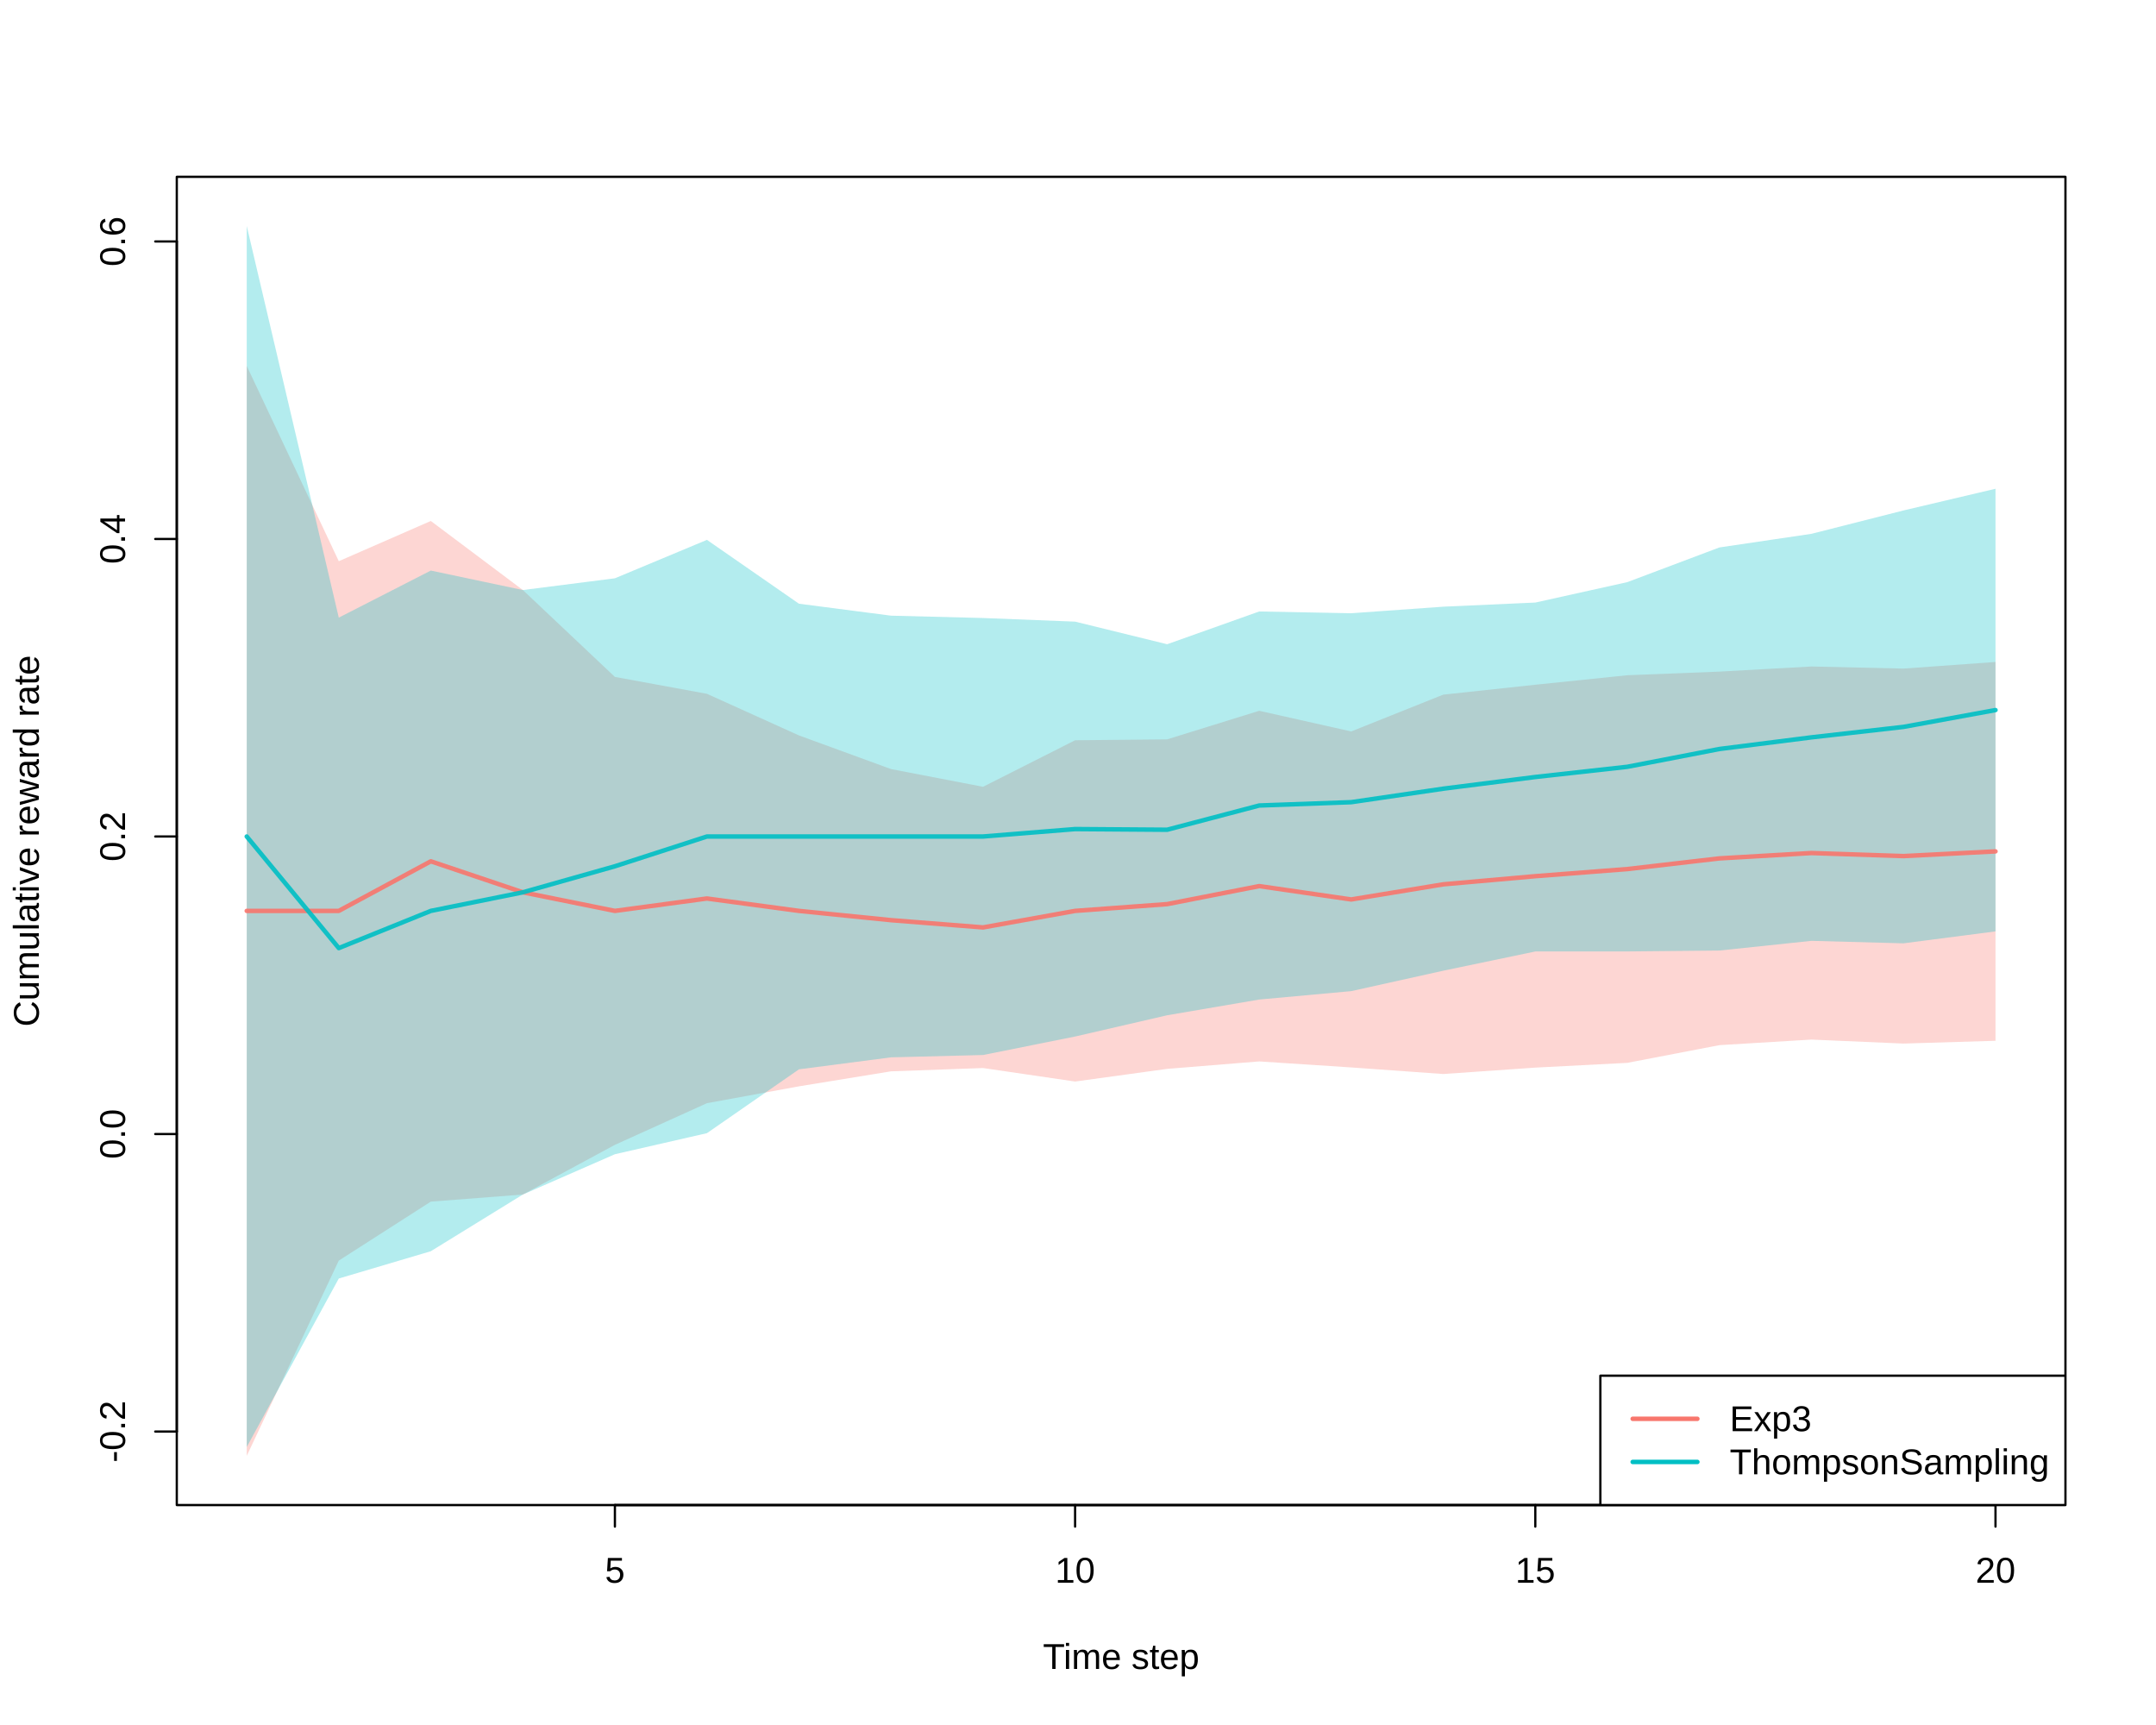
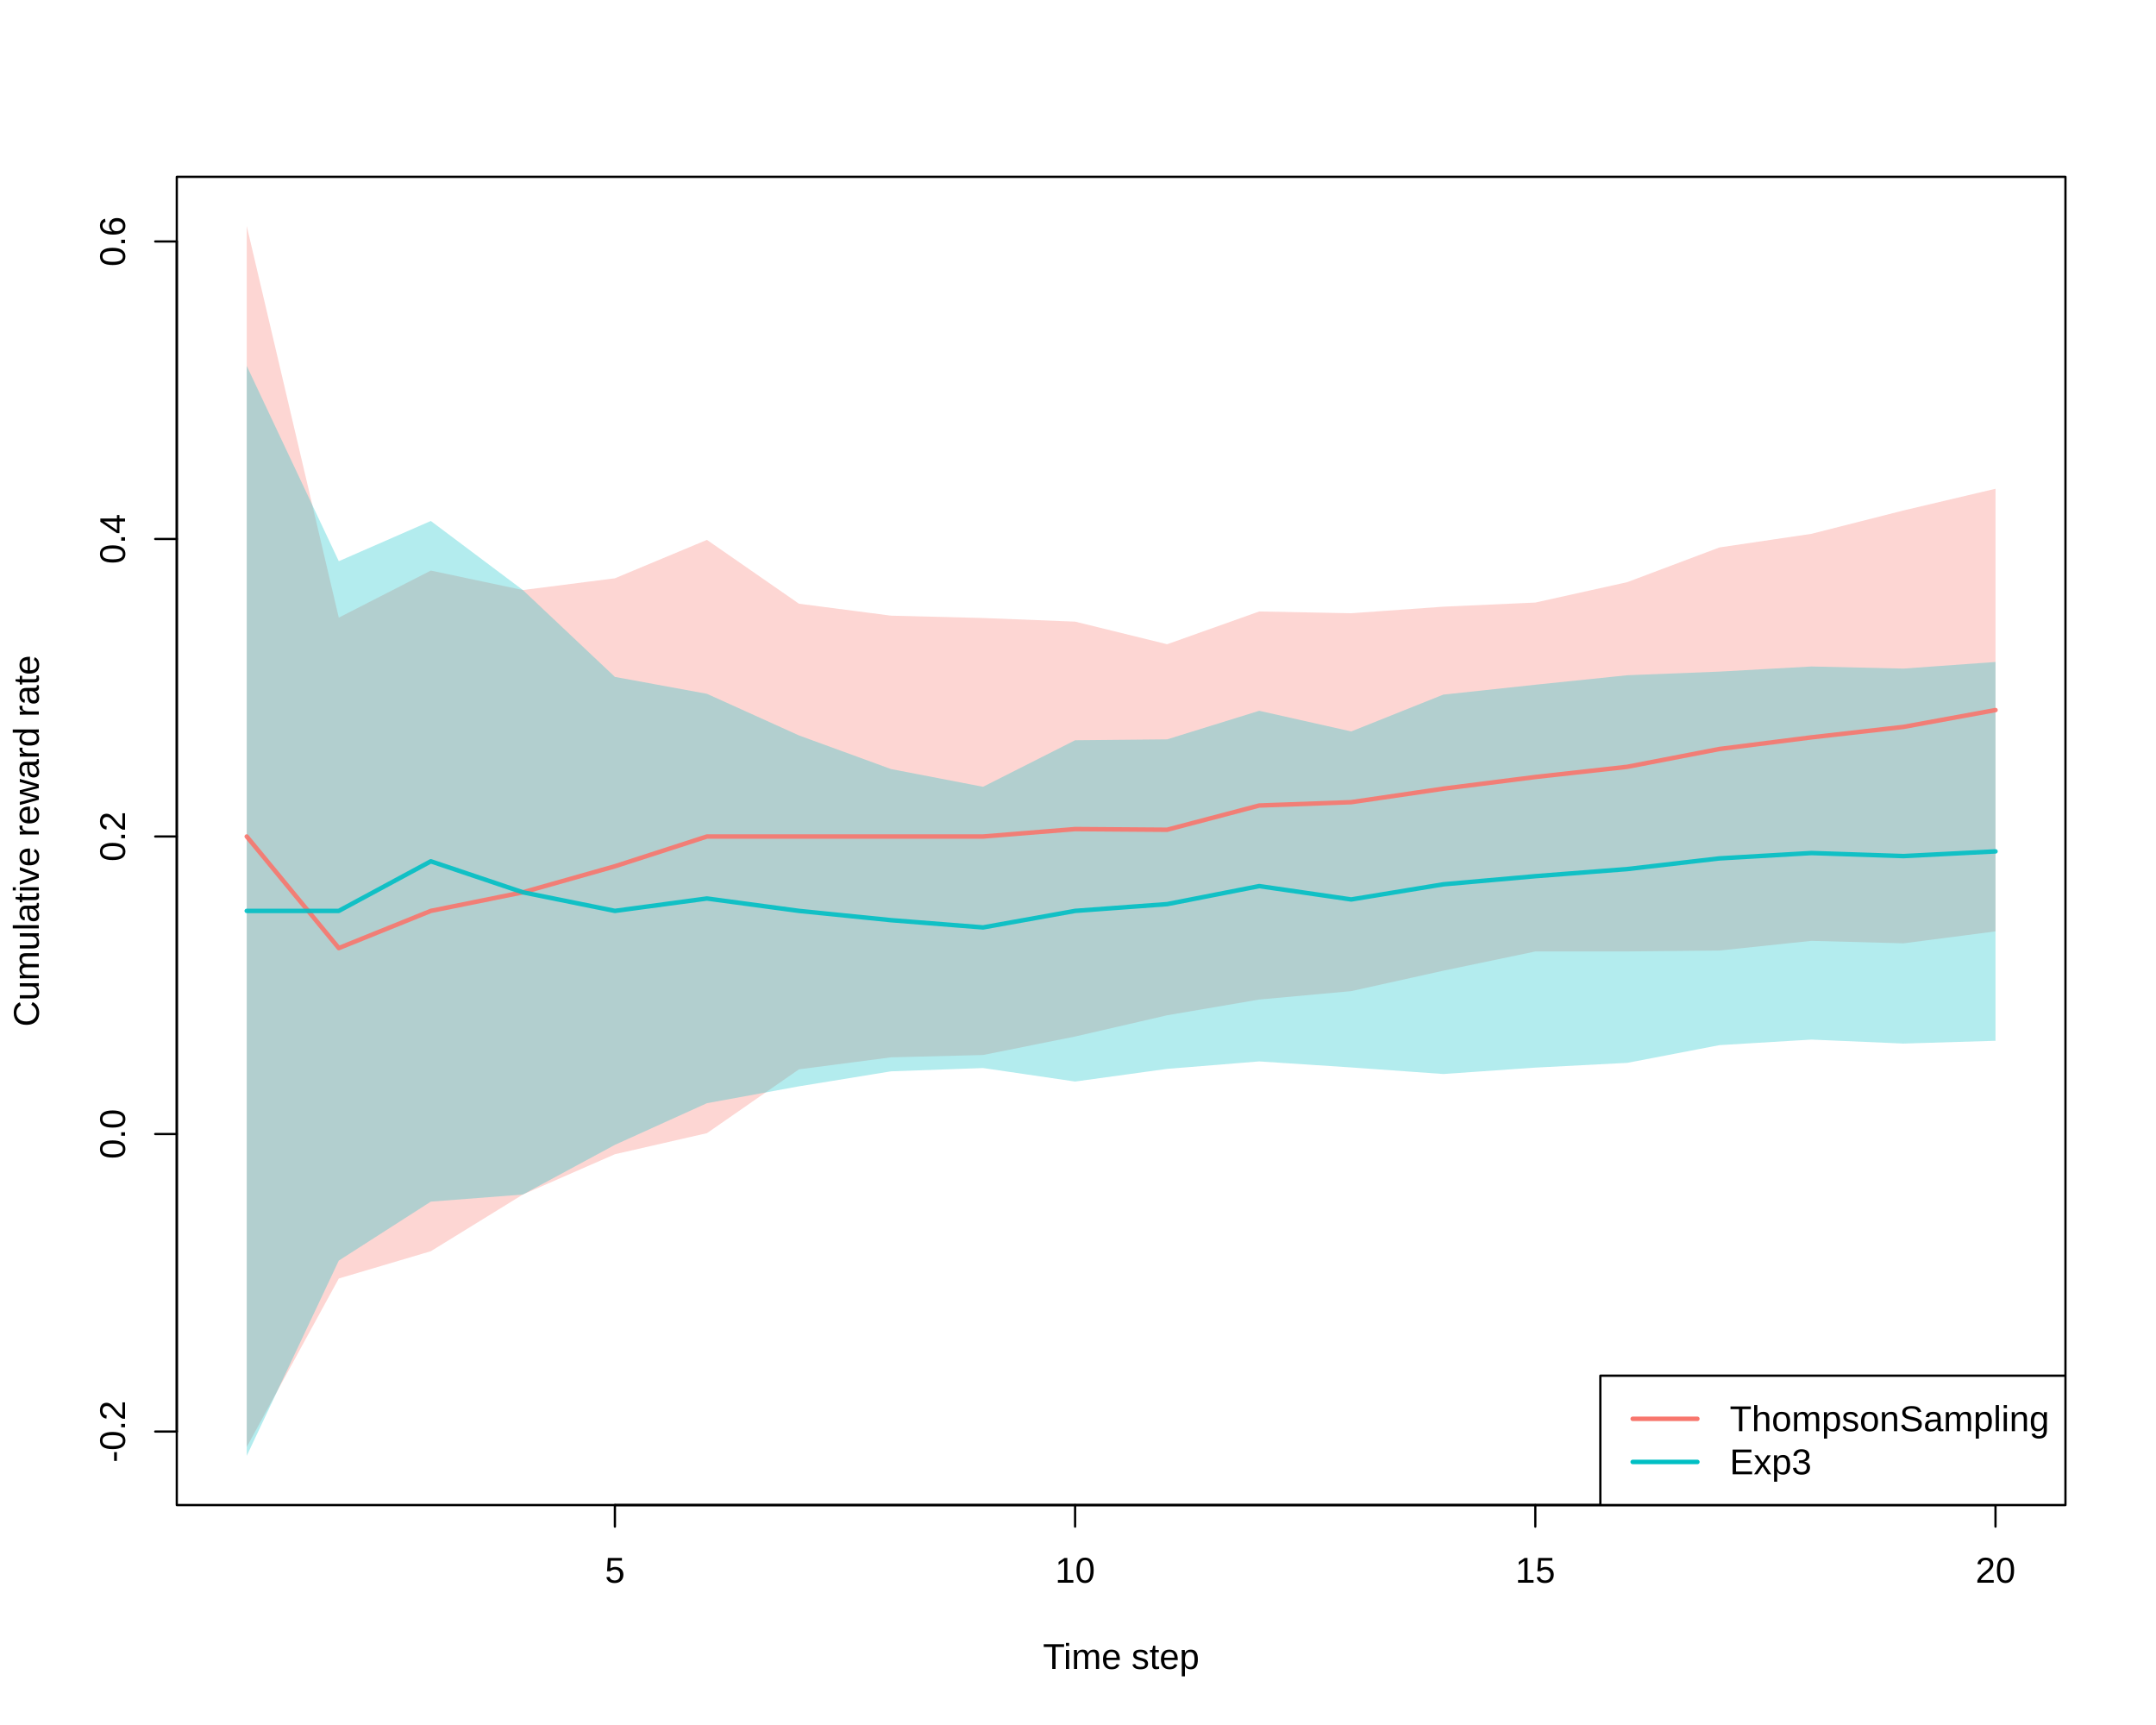
<svg xmlns="http://www.w3.org/2000/svg" viewBox="0 0 720.00 576.00">
  <defs>
    <style type="text/css">
    line, polyline, polygon, path, rect, circle {
      fill: none;
      stroke: #000000;
      stroke-linecap: round;
      stroke-linejoin: round;
      stroke-miterlimit: 10.00;
    }
  </style>
  </defs>
  <rect width="100%" height="100%" style="stroke: none; fill: #FFFFFF;" />
  <defs>
    <clipPath id="cpNTkuMDR8Njg5Ljc2fDUwMi41Nnw1OS4wNA==">
      <rect x="59.04" y="59.04" width="630.72" height="443.52" />
    </clipPath>
  </defs>
-   <polygon points="82.40,486.13 113.14,420.93 143.87,401.24 174.61,398.87 205.35,382.28 236.08,368.37 266.82,362.74 297.56,357.73 328.29,356.63 359.03,361.14 389.77,356.91 420.51,354.42 451.24,356.43 481.98,358.63 512.72,356.49 543.45,354.90 574.19,348.99 604.93,347.13 635.66,348.46 666.40,347.53 666.40,221.04 635.66,223.25 604.93,222.55 574.19,224.26 543.45,225.47 512.72,228.64 481.98,231.95 451.24,244.24 420.51,237.34 389.77,246.88 359.03,247.18 328.29,262.72 297.56,256.80 266.82,245.57 236.08,231.67 205.35,226.03 174.61,197.02 143.87,173.96 113.14,187.39 82.40,122.18 " style="stroke-width: 0.75; stroke: none; fill: #F8766D; fill-opacity: 0.30;" clip-path="url(#cpNTkuMDR8Njg5Ljc2fDUwMi41Nnw1OS4wNA==)" />
-   <polygon points="82.40,483.17 113.14,426.91 143.87,417.80 174.61,398.87 205.35,385.41 236.08,378.38 266.82,357.06 297.56,353.06 328.29,352.28 359.03,346.11 389.77,339.01 420.51,333.76 451.24,330.95 481.98,324.13 512.72,317.71 543.45,317.70 574.19,317.40 604.93,314.16 635.66,314.99 666.40,311.00 666.40,163.20 635.66,170.45 604.93,178.25 574.19,182.80 543.45,194.38 512.72,201.20 481.98,202.58 451.24,204.77 420.51,204.18 389.77,215.12 359.03,207.57 328.29,206.36 297.56,205.58 266.82,201.59 236.08,180.27 205.35,193.10 174.61,197.02 143.87,190.52 113.14,206.24 82.40,75.47 " style="stroke-width: 0.75; stroke: none; fill: #00BFC4; fill-opacity: 0.30;" clip-path="url(#cpNTkuMDR8Njg5Ljc2fDUwMi41Nnw1OS4wNA==)" />
-   <polyline points="82.40,304.16 113.14,304.16 143.87,287.60 174.61,297.95 205.35,304.16 236.08,300.02 266.82,304.16 297.56,307.26 328.29,309.68 359.03,304.16 389.77,301.90 420.51,295.88 451.24,300.34 481.98,295.29 512.72,292.57 543.45,290.19 574.19,286.63 604.93,284.84 635.66,285.86 666.40,284.29 " style="stroke-width: 1.50; stroke: #F8766D; stroke-opacity: 0.90;" clip-path="url(#cpNTkuMDR8Njg5Ljc2fDUwMi41Nnw1OS4wNA==)" />
-   <polyline points="82.40,279.32 113.14,316.58 143.87,304.16 174.61,297.95 205.35,289.26 236.08,279.32 266.82,279.32 297.56,279.32 328.29,279.32 359.03,276.84 389.77,277.06 420.51,268.97 451.24,267.86 481.98,263.35 512.72,259.45 543.45,256.04 574.19,250.10 604.93,246.21 635.66,242.72 666.40,237.10 " style="stroke-width: 1.50; stroke: #00BFC4; stroke-opacity: 0.90;" clip-path="url(#cpNTkuMDR8Njg5Ljc2fDUwMi41Nnw1OS4wNA==)" />
+   <polygon points="82.40,483.17 113.14,426.91 143.87,417.80 174.61,398.87 205.35,385.41 236.08,378.38 266.82,357.06 297.56,353.06 328.29,352.28 359.03,346.11 389.77,339.01 420.51,333.76 451.24,330.95 481.98,324.13 512.72,317.71 543.45,317.70 574.19,317.40 604.93,314.16 635.66,314.99 666.40,311.00 666.40,163.20 635.66,170.45 604.93,178.25 574.19,182.80 543.45,194.38 512.72,201.20 481.98,202.58 451.24,204.77 420.51,204.18 389.77,215.12 359.03,207.57 328.29,206.36 297.56,205.58 266.82,201.59 236.08,180.27 205.35,193.10 174.61,197.02 143.87,190.52 113.14,206.24 82.40,75.47 " style="stroke-width: 0.75; stroke: none; fill: #F8766D; fill-opacity: 0.30;" clip-path="url(#cpNTkuMDR8Njg5Ljc2fDUwMi41Nnw1OS4wNA==)" />
+   <polygon points="82.40,486.13 113.14,420.93 143.87,401.24 174.61,398.87 205.35,382.28 236.08,368.37 266.82,362.74 297.56,357.73 328.29,356.63 359.03,361.14 389.77,356.91 420.51,354.42 451.24,356.43 481.98,358.63 512.72,356.49 543.45,354.90 574.19,348.99 604.93,347.13 635.66,348.46 666.40,347.53 666.40,221.04 635.66,223.25 604.93,222.55 574.19,224.26 543.45,225.47 512.72,228.64 481.98,231.95 451.24,244.24 420.51,237.34 389.77,246.88 359.03,247.18 328.29,262.72 297.56,256.80 266.82,245.57 236.08,231.67 205.35,226.03 174.61,197.02 143.87,173.96 113.14,187.39 82.40,122.18 " style="stroke-width: 0.75; stroke: none; fill: #00BFC4; fill-opacity: 0.30;" clip-path="url(#cpNTkuMDR8Njg5Ljc2fDUwMi41Nnw1OS4wNA==)" />
+   <polyline points="82.40,279.32 113.14,316.58 143.87,304.16 174.61,297.95 205.35,289.26 236.08,279.32 266.82,279.32 297.56,279.32 328.29,279.32 359.03,276.84 389.77,277.06 420.51,268.97 451.24,267.86 481.98,263.35 512.72,259.45 543.45,256.04 574.19,250.10 604.93,246.21 635.66,242.72 666.40,237.10 " style="stroke-width: 1.50; stroke: #F8766D; stroke-opacity: 0.90;" clip-path="url(#cpNTkuMDR8Njg5Ljc2fDUwMi41Nnw1OS4wNA==)" />
+   <polyline points="82.40,304.16 113.14,304.16 143.87,287.60 174.61,297.95 205.35,304.16 236.08,300.02 266.82,304.16 297.56,307.26 328.29,309.68 359.03,304.16 389.77,301.90 420.51,295.88 451.24,300.34 481.98,295.29 512.72,292.57 543.45,290.19 574.19,286.63 604.93,284.84 635.66,285.86 666.40,284.29 " style="stroke-width: 1.50; stroke: #00BFC4; stroke-opacity: 0.90;" clip-path="url(#cpNTkuMDR8Njg5Ljc2fDUwMi41Nnw1OS4wNA==)" />
  <defs>
    <clipPath id="cpMC4wMHw3MjAuMDB8NTc2LjAwfDAuMDA=">
      <rect x="0.00" y="0.00" width="720.00" height="576.00" />
    </clipPath>
  </defs>
  <line x1="205.35" y1="502.56" x2="666.40" y2="502.56" style="stroke-width: 0.75;" clip-path="url(#cpMC4wMHw3MjAuMDB8NTc2LjAwfDAuMDA=)" />
  <line x1="205.35" y1="502.56" x2="205.35" y2="509.76" style="stroke-width: 0.75;" clip-path="url(#cpMC4wMHw3MjAuMDB8NTc2LjAwfDAuMDA=)" />
  <line x1="359.03" y1="502.56" x2="359.03" y2="509.76" style="stroke-width: 0.75;" clip-path="url(#cpMC4wMHw3MjAuMDB8NTc2LjAwfDAuMDA=)" />
  <line x1="512.72" y1="502.56" x2="512.72" y2="509.76" style="stroke-width: 0.75;" clip-path="url(#cpMC4wMHw3MjAuMDB8NTc2LjAwfDAuMDA=)" />
  <line x1="666.40" y1="502.56" x2="666.40" y2="509.76" style="stroke-width: 0.75;" clip-path="url(#cpMC4wMHw3MjAuMDB8NTc2LjAwfDAuMDA=)" />
  <g clip-path="url(#cpMC4wMHw3MjAuMDB8NTc2LjAwfDAuMDA=)">
    <text x="202.01" y="528.48" style="font-size: 12.00px; font-family: Liberation Sans;" textLength="6.67px" lengthAdjust="spacingAndGlyphs">5</text>
  </g>
  <g clip-path="url(#cpMC4wMHw3MjAuMDB8NTc2LjAwfDAuMDA=)">
    <text x="352.36" y="528.48" style="font-size: 12.00px; font-family: Liberation Sans;" textLength="13.34px" lengthAdjust="spacingAndGlyphs">10</text>
  </g>
  <g clip-path="url(#cpMC4wMHw3MjAuMDB8NTc2LjAwfDAuMDA=)">
    <text x="506.04" y="528.48" style="font-size: 12.00px; font-family: Liberation Sans;" textLength="13.34px" lengthAdjust="spacingAndGlyphs">15</text>
  </g>
  <g clip-path="url(#cpMC4wMHw3MjAuMDB8NTc2LjAwfDAuMDA=)">
    <text x="659.73" y="528.48" style="font-size: 12.00px; font-family: Liberation Sans;" textLength="13.34px" lengthAdjust="spacingAndGlyphs">20</text>
  </g>
  <line x1="59.04" y1="478.01" x2="59.04" y2="80.63" style="stroke-width: 0.75;" clip-path="url(#cpMC4wMHw3MjAuMDB8NTc2LjAwfDAuMDA=)" />
  <line x1="59.04" y1="478.01" x2="51.84" y2="478.01" style="stroke-width: 0.75;" clip-path="url(#cpMC4wMHw3MjAuMDB8NTc2LjAwfDAuMDA=)" />
  <line x1="59.04" y1="378.67" x2="51.84" y2="378.67" style="stroke-width: 0.75;" clip-path="url(#cpMC4wMHw3MjAuMDB8NTc2LjAwfDAuMDA=)" />
  <line x1="59.04" y1="279.32" x2="51.84" y2="279.32" style="stroke-width: 0.75;" clip-path="url(#cpMC4wMHw3MjAuMDB8NTc2LjAwfDAuMDA=)" />
  <line x1="59.04" y1="179.97" x2="51.84" y2="179.97" style="stroke-width: 0.75;" clip-path="url(#cpMC4wMHw3MjAuMDB8NTc2LjAwfDAuMDA=)" />
  <line x1="59.04" y1="80.63" x2="51.84" y2="80.63" style="stroke-width: 0.75;" clip-path="url(#cpMC4wMHw3MjAuMDB8NTc2LjAwfDAuMDA=)" />
  <g clip-path="url(#cpMC4wMHw3MjAuMDB8NTc2LjAwfDAuMDA=)">
    <text transform="translate(41.76,488.35) rotate(-90)" style="font-size: 12.00px; font-family: Liberation Sans;" textLength="20.67px" lengthAdjust="spacingAndGlyphs">-0.2</text>
  </g>
  <g clip-path="url(#cpMC4wMHw3MjAuMDB8NTc2LjAwfDAuMDA=)">
    <text transform="translate(41.76,387.00) rotate(-90)" style="font-size: 12.00px; font-family: Liberation Sans;" textLength="16.67px" lengthAdjust="spacingAndGlyphs">0.0</text>
  </g>
  <g clip-path="url(#cpMC4wMHw3MjAuMDB8NTc2LjAwfDAuMDA=)">
    <text transform="translate(41.76,287.66) rotate(-90)" style="font-size: 12.00px; font-family: Liberation Sans;" textLength="16.67px" lengthAdjust="spacingAndGlyphs">0.2</text>
  </g>
  <g clip-path="url(#cpMC4wMHw3MjAuMDB8NTc2LjAwfDAuMDA=)">
    <text transform="translate(41.76,188.31) rotate(-90)" style="font-size: 12.00px; font-family: Liberation Sans;" textLength="16.67px" lengthAdjust="spacingAndGlyphs">0.4</text>
  </g>
  <g clip-path="url(#cpMC4wMHw3MjAuMDB8NTc2LjAwfDAuMDA=)">
    <text transform="translate(41.76,88.96) rotate(-90)" style="font-size: 12.00px; font-family: Liberation Sans;" textLength="16.67px" lengthAdjust="spacingAndGlyphs">0.6</text>
  </g>
  <g clip-path="url(#cpMC4wMHw3MjAuMDB8NTc2LjAwfDAuMDA=)">
    <text x="348.29" y="557.28" style="font-size: 12.00px; font-family: Liberation Sans;" textLength="52.22px" lengthAdjust="spacingAndGlyphs">Time step</text>
  </g>
  <g clip-path="url(#cpMC4wMHw3MjAuMDB8NTc2LjAwfDAuMDA=)">
    <text transform="translate(12.96,342.82) rotate(-90)" style="font-size: 12.00px; font-family: Liberation Sans;" textLength="124.05px" lengthAdjust="spacingAndGlyphs">Cumulative reward rate</text>
  </g>
  <polyline points="59.04,502.56 689.76,502.56 689.76,59.04 59.04,59.04 59.04,502.56 " style="stroke-width: 0.75;" clip-path="url(#cpMC4wMHw3MjAuMDB8NTc2LjAwfDAuMDA=)" />
  <defs>
    <clipPath id="cpNTkuMDR8Njg5Ljc2fDUwMi41Nnw1OS4wNA==">
      <rect x="59.04" y="59.04" width="630.72" height="443.52" />
    </clipPath>
  </defs>
  <rect x="534.44" y="459.36" width="155.32" height="43.20" style="stroke-width: 0.75; fill: #FFFFFF;" clip-path="url(#cpNTkuMDR8Njg5Ljc2fDUwMi41Nnw1OS4wNA==)" />
  <line x1="545.24" y1="473.76" x2="566.84" y2="473.76" style="stroke-width: 1.50; stroke: #F8766D;" clip-path="url(#cpNTkuMDR8Njg5Ljc2fDUwMi41Nnw1OS4wNA==)" />
  <line x1="545.24" y1="488.16" x2="566.84" y2="488.16" style="stroke-width: 1.50; stroke: #00BFC4;" clip-path="url(#cpNTkuMDR8Njg5Ljc2fDUwMi41Nnw1OS4wNA==)" />
  <g clip-path="url(#cpNTkuMDR8Njg5Ljc2fDUwMi41Nnw1OS4wNA==)">
-     <text x="577.64" y="477.88" style="font-size: 12.00px; font-family: Liberation Sans;" textLength="27.34px" lengthAdjust="spacingAndGlyphs">Exp3</text>
+     <text x="577.64" y="477.88" style="font-size: 12.00px; font-family: Liberation Sans;" textLength="106.72px" lengthAdjust="spacingAndGlyphs">ThompsonSampling</text>
  </g>
  <g clip-path="url(#cpNTkuMDR8Njg5Ljc2fDUwMi41Nnw1OS4wNA==)">
-     <text x="577.64" y="492.29" style="font-size: 12.00px; font-family: Liberation Sans;" textLength="106.72px" lengthAdjust="spacingAndGlyphs">ThompsonSampling</text>
+     <text x="577.64" y="492.29" style="font-size: 12.00px; font-family: Liberation Sans;" textLength="27.34px" lengthAdjust="spacingAndGlyphs">Exp3</text>
  </g>
</svg>
